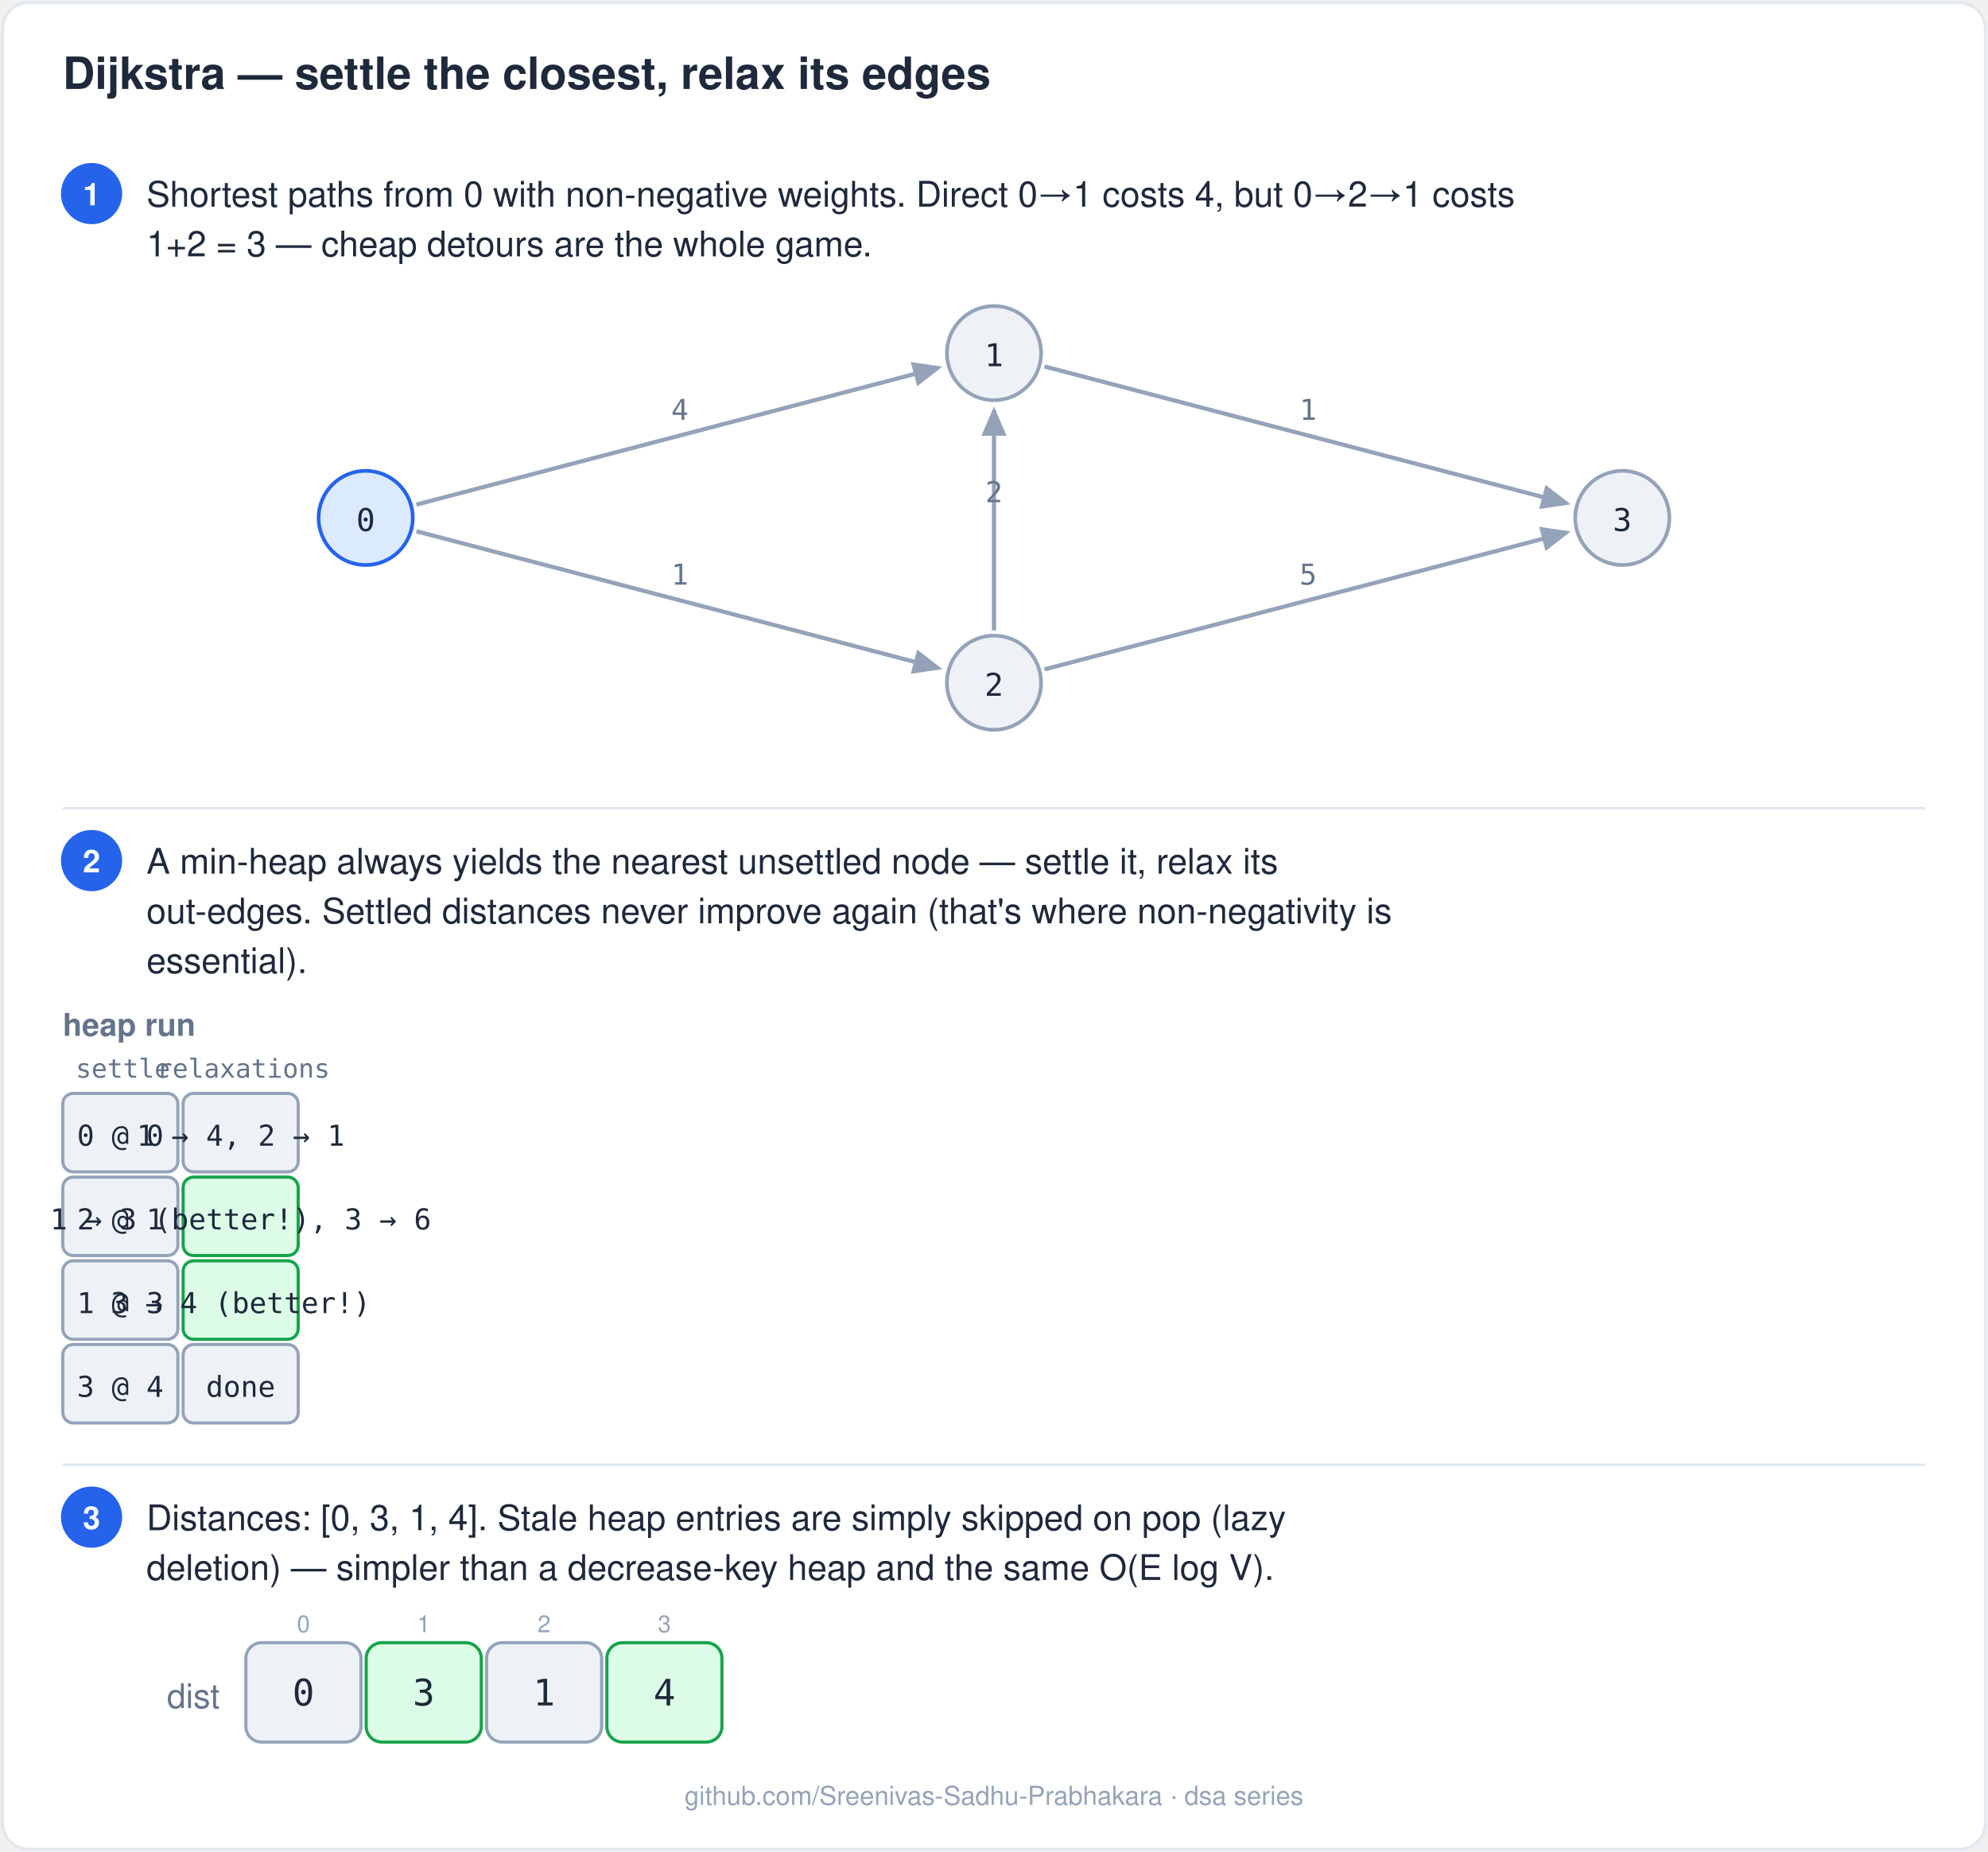
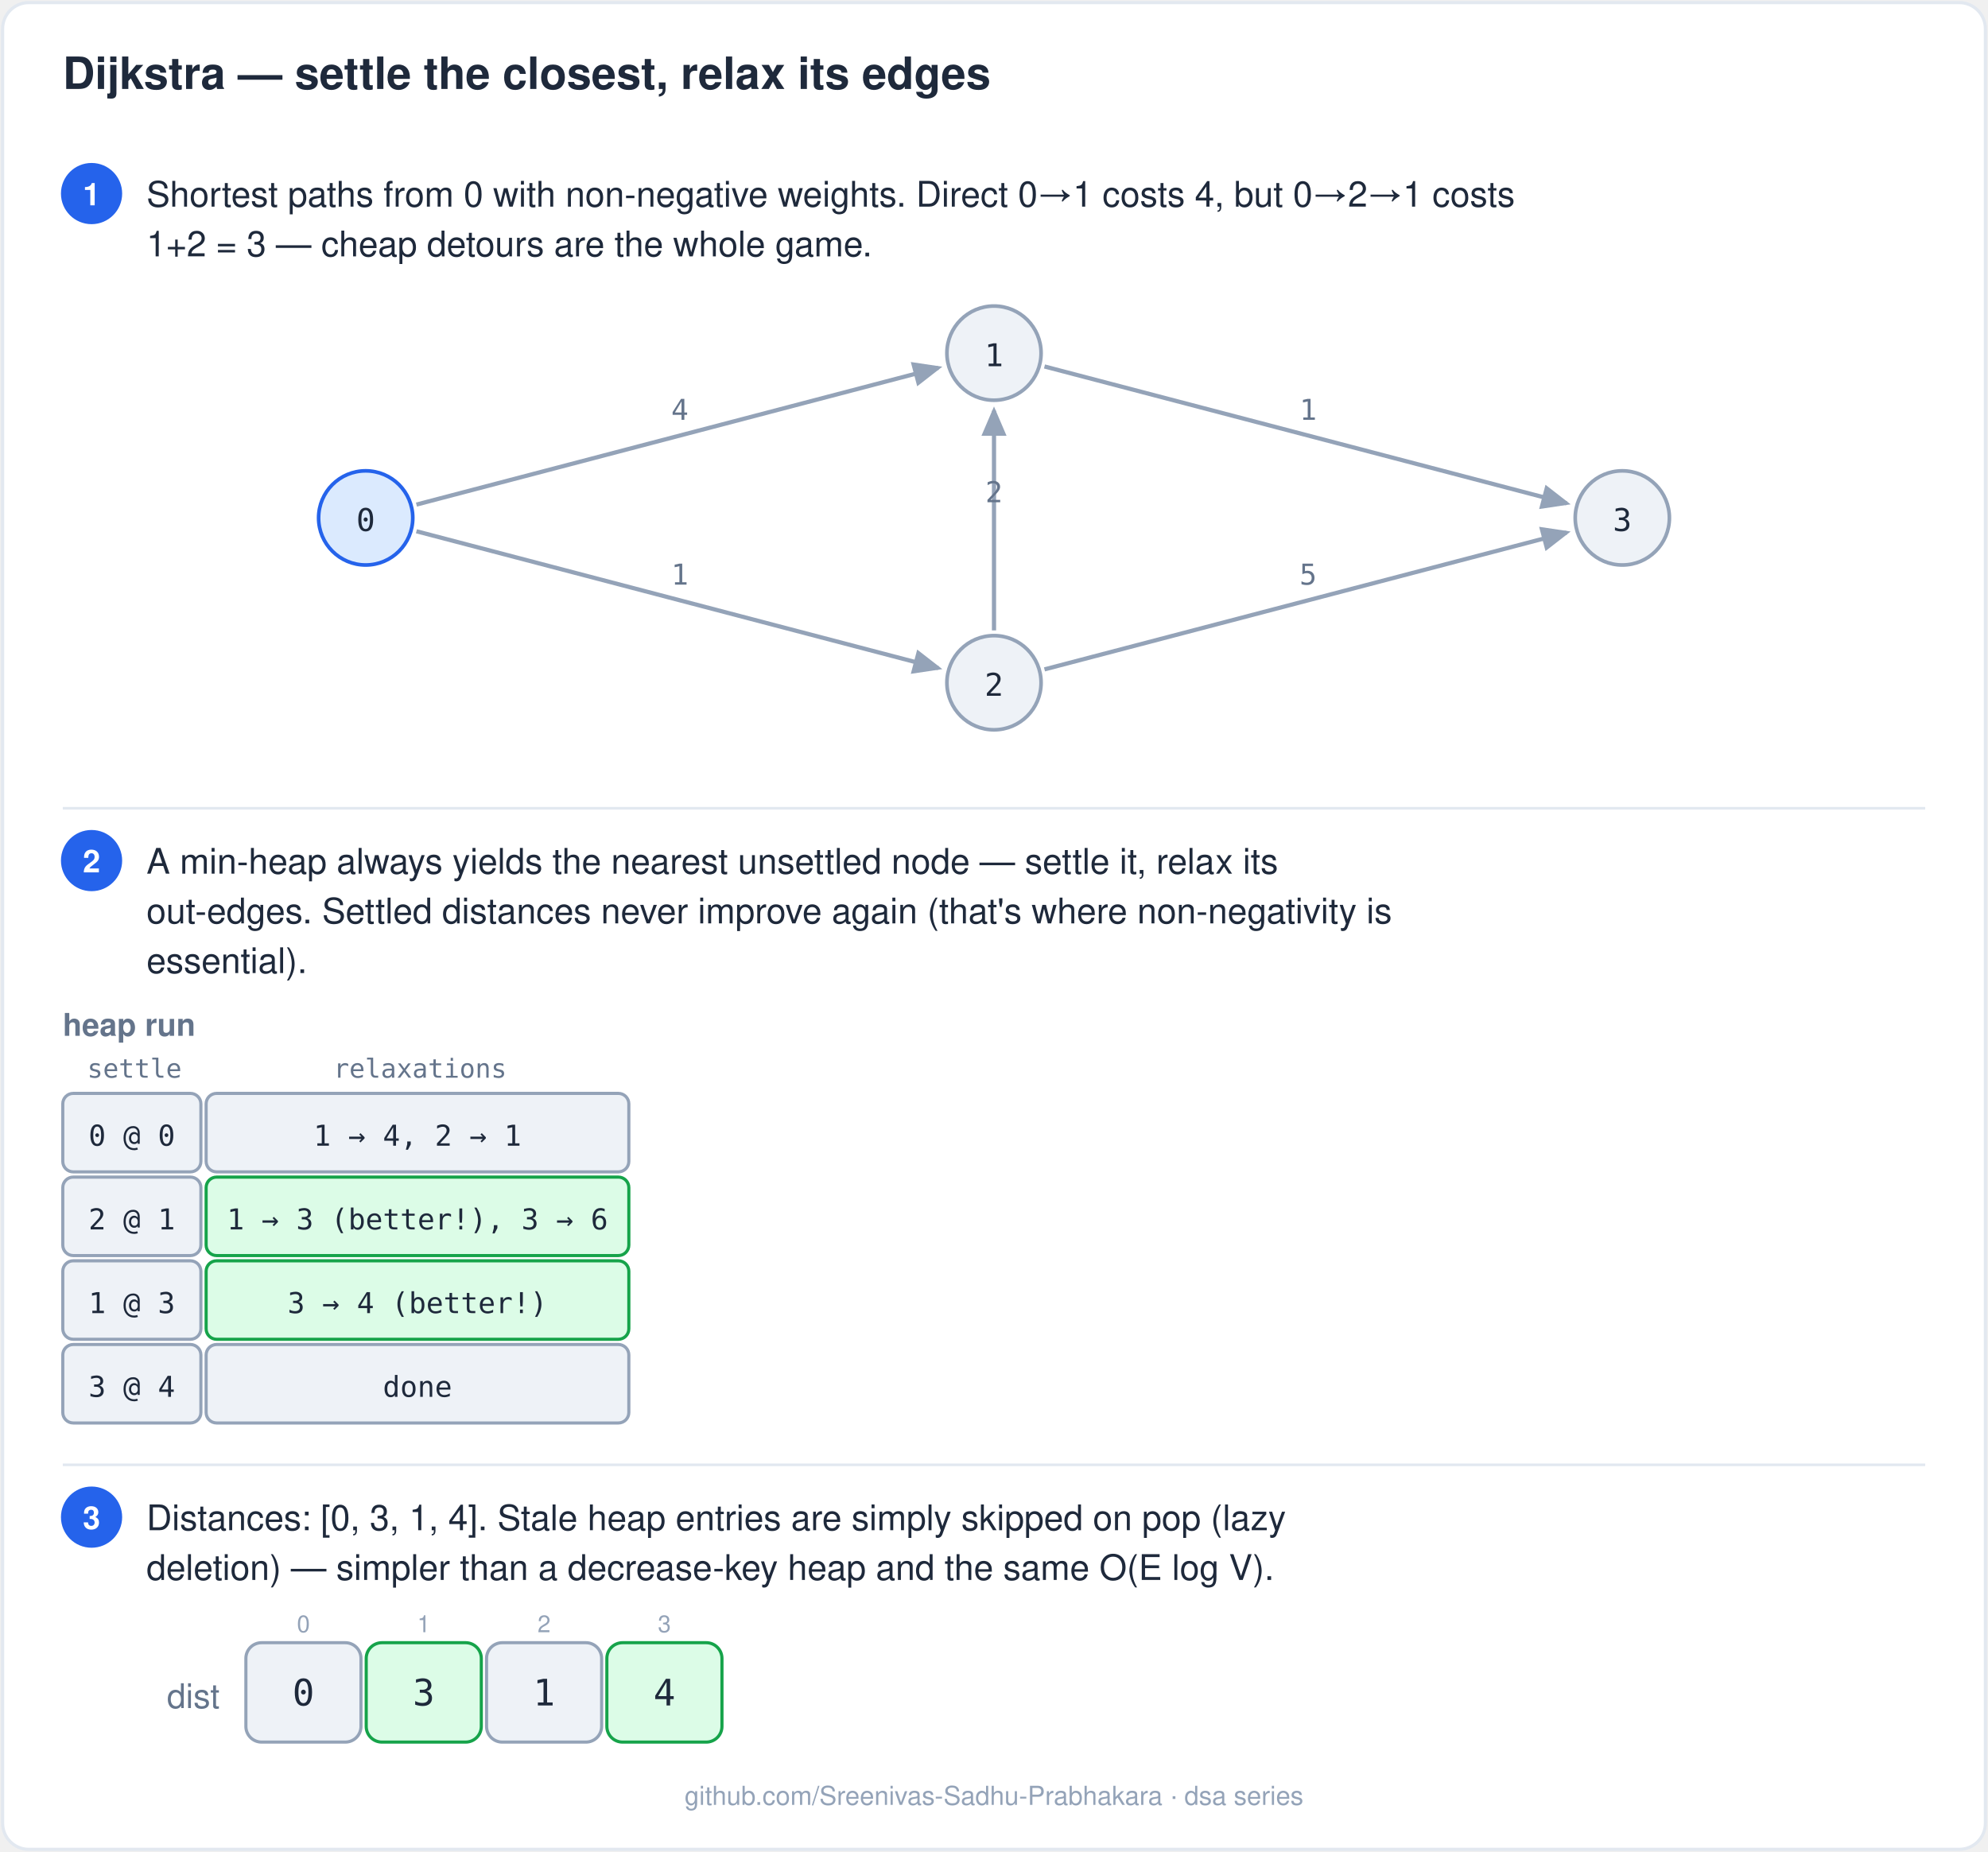
<svg xmlns="http://www.w3.org/2000/svg" width="760" height="708.0" viewBox="0 0 760 708.0" role="img" aria-label="Step-by-step visual walkthrough">
  <defs>
    <marker id="arr" markerWidth="8" markerHeight="8" refX="6" refY="3" orient="auto">
      <path d="M0,0 L7,3 L0,6 z" fill="context-stroke" />
    </marker>
  </defs>
  <rect x="1.0" y="1.0" width="758.0" height="706.0" rx="10" fill="#ffffff" stroke="#e2e8f0" stroke-width="1.2" />
  <text x="24.0" y="34.0" font-family="-apple-system,Segoe UI,Helvetica,Arial,sans-serif" font-size="17" fill="#1e293b" text-anchor="start" font-weight="600">Dijkstra — settle the closest, relax its edges</text>
  <circle cx="35.0" cy="74.0" r="11" fill="#2563eb" stroke="#2563eb" stroke-width="1.4" />
  <text x="35.0" y="78.5" font-family="-apple-system,Segoe UI,Helvetica,Arial,sans-serif" font-size="12" fill="#ffffff" text-anchor="middle" font-weight="600">1</text>
  <text x="56.0" y="79.0" font-family="-apple-system,Segoe UI,Helvetica,Arial,sans-serif" font-size="13.5" fill="#1e293b" text-anchor="start">Shortest paths from 0 with non-negative weights. Direct 0→1 costs 4, but 0→2→1 costs</text>
  <text x="56.0" y="98.0" font-family="-apple-system,Segoe UI,Helvetica,Arial,sans-serif" font-size="13.5" fill="#1e293b" text-anchor="start">1+2 = 3 — cheap detours are the whole game.</text>
  <line x1="159.2" y1="192.9" x2="358.7" y2="140.6" stroke="#94a3b8" stroke-width="1.6" marker-end="url(#arr)" />
  <text x="259.9" y="160.5" font-family="ui-monospace,Menlo,monospace" font-size="11" fill="#64748b" text-anchor="middle">4</text>
  <line x1="159.2" y1="203.1" x2="358.7" y2="255.4" stroke="#94a3b8" stroke-width="1.6" marker-end="url(#arr)" />
  <text x="259.9" y="223.5" font-family="ui-monospace,Menlo,monospace" font-size="11" fill="#64748b" text-anchor="middle">1</text>
  <line x1="380.0" y1="241.0" x2="380.0" y2="157.0" stroke="#94a3b8" stroke-width="1.6" marker-end="url(#arr)" />
  <text x="380.0" y="192.0" font-family="ui-monospace,Menlo,monospace" font-size="11" fill="#64748b" text-anchor="middle">2</text>
  <line x1="399.3" y1="140.1" x2="598.9" y2="192.4" stroke="#94a3b8" stroke-width="1.6" marker-end="url(#arr)" />
  <text x="500.1" y="160.5" font-family="ui-monospace,Menlo,monospace" font-size="11" fill="#64748b" text-anchor="middle">1</text>
  <line x1="399.3" y1="255.9" x2="598.9" y2="203.6" stroke="#94a3b8" stroke-width="1.6" marker-end="url(#arr)" />
  <text x="500.1" y="223.5" font-family="ui-monospace,Menlo,monospace" font-size="11" fill="#64748b" text-anchor="middle">5</text>
  <circle cx="139.8" cy="198.0" r="18" fill="#dbeafe" stroke="#2563eb" stroke-width="1.4" />
  <text x="139.8" y="203.0" font-family="ui-monospace,Menlo,monospace" font-size="12" fill="#1e293b" text-anchor="middle">0</text>
  <circle cx="380.0" cy="135.0" r="18" fill="#eef2f7" stroke="#94a3b8" stroke-width="1.4" />
  <text x="380.0" y="140.0" font-family="ui-monospace,Menlo,monospace" font-size="12" fill="#1e293b" text-anchor="middle">1</text>
  <circle cx="380.0" cy="261.0" r="18" fill="#eef2f7" stroke="#94a3b8" stroke-width="1.4" />
  <text x="380.0" y="266.0" font-family="ui-monospace,Menlo,monospace" font-size="12" fill="#1e293b" text-anchor="middle">2</text>
  <circle cx="620.2" cy="198.0" r="18" fill="#eef2f7" stroke="#94a3b8" stroke-width="1.4" />
  <text x="620.2" y="203.0" font-family="ui-monospace,Menlo,monospace" font-size="12" fill="#1e293b" text-anchor="middle">3</text>
  <line x1="24.0" y1="309.0" x2="736.0" y2="309.0" stroke="#e2e8f0" stroke-width="1" />
  <circle cx="35.0" cy="329.0" r="11" fill="#2563eb" stroke="#2563eb" stroke-width="1.4" />
  <text x="35.0" y="333.5" font-family="-apple-system,Segoe UI,Helvetica,Arial,sans-serif" font-size="12" fill="#ffffff" text-anchor="middle" font-weight="600">2</text>
  <text x="56.0" y="334.0" font-family="-apple-system,Segoe UI,Helvetica,Arial,sans-serif" font-size="13.5" fill="#1e293b" text-anchor="start">A min-heap always yields the nearest unsettled node — settle it, relax its</text>
  <text x="56.0" y="353.0" font-family="-apple-system,Segoe UI,Helvetica,Arial,sans-serif" font-size="13.5" fill="#1e293b" text-anchor="start">out-edges. Settled distances never improve again (that's where non-negativity is</text>
  <text x="56.0" y="372.0" font-family="-apple-system,Segoe UI,Helvetica,Arial,sans-serif" font-size="13.5" fill="#1e293b" text-anchor="start">essential).</text>
  <text x="24.0" y="396.0" font-family="-apple-system,Segoe UI,Helvetica,Arial,sans-serif" font-size="12" fill="#64748b" text-anchor="start" font-weight="600">heap run</text>
-   <text x="47.0" y="412.0" font-family="ui-monospace,Menlo,monospace" font-size="10" fill="#64748b" text-anchor="middle">settle</text>
-   <text x="93.0" y="412.0" font-family="ui-monospace,Menlo,monospace" font-size="10" fill="#64748b" text-anchor="middle">relaxations</text>
-   <rect x="24.0" y="418.0" width="44.0" height="30.0" rx="4" fill="#eef2f7" stroke="#94a3b8" stroke-width="1.2" />
-   <text x="46.0" y="438.0" font-family="ui-monospace,Menlo,monospace" font-size="11" fill="#1e293b" text-anchor="middle">0 @ 0</text>
-   <rect x="70.0" y="418.0" width="44.0" height="30.0" rx="4" fill="#eef2f7" stroke="#94a3b8" stroke-width="1.2" />
-   <text x="92.0" y="438.0" font-family="ui-monospace,Menlo,monospace" font-size="11" fill="#1e293b" text-anchor="middle">1 → 4, 2 → 1</text>
-   <rect x="24.0" y="450.0" width="44.0" height="30.0" rx="4" fill="#eef2f7" stroke="#94a3b8" stroke-width="1.2" />
-   <text x="46.0" y="470.0" font-family="ui-monospace,Menlo,monospace" font-size="11" fill="#1e293b" text-anchor="middle">2 @ 1</text>
-   <rect x="70.0" y="450.0" width="44.0" height="30.0" rx="4" fill="#dcfce7" stroke="#16a34a" stroke-width="1.2" />
-   <text x="92.0" y="470.0" font-family="ui-monospace,Menlo,monospace" font-size="11" fill="#1e293b" text-anchor="middle">1 → 3 (better!), 3 → 6</text>
-   <rect x="24.0" y="482.0" width="44.0" height="30.0" rx="4" fill="#eef2f7" stroke="#94a3b8" stroke-width="1.2" />
-   <text x="46.0" y="502.0" font-family="ui-monospace,Menlo,monospace" font-size="11" fill="#1e293b" text-anchor="middle">1 @ 3</text>
-   <rect x="70.0" y="482.0" width="44.0" height="30.0" rx="4" fill="#dcfce7" stroke="#16a34a" stroke-width="1.2" />
-   <text x="92.0" y="502.0" font-family="ui-monospace,Menlo,monospace" font-size="11" fill="#1e293b" text-anchor="middle">3 → 4 (better!)</text>
-   <rect x="24.0" y="514.0" width="44.0" height="30.0" rx="4" fill="#eef2f7" stroke="#94a3b8" stroke-width="1.2" />
-   <text x="46.0" y="534.0" font-family="ui-monospace,Menlo,monospace" font-size="11" fill="#1e293b" text-anchor="middle">3 @ 4</text>
-   <rect x="70.0" y="514.0" width="44.0" height="30.0" rx="4" fill="#eef2f7" stroke="#94a3b8" stroke-width="1.2" />
-   <text x="92.0" y="534.0" font-family="ui-monospace,Menlo,monospace" font-size="11" fill="#1e293b" text-anchor="middle">done</text>
+   <text x="51.4" y="412.0" font-family="ui-monospace,Menlo,monospace" font-size="10" fill="#64748b" text-anchor="middle">settle</text>
+   <text x="160.6" y="412.0" font-family="ui-monospace,Menlo,monospace" font-size="10" fill="#64748b" text-anchor="middle">relaxations</text>
+   <rect x="24.0" y="418.0" width="52.8" height="30.0" rx="4" fill="#eef2f7" stroke="#94a3b8" stroke-width="1.2" />
+   <text x="50.4" y="438.0" font-family="ui-monospace,Menlo,monospace" font-size="11" fill="#1e293b" text-anchor="middle">0 @ 0</text>
+   <rect x="78.8" y="418.0" width="161.6" height="30.0" rx="4" fill="#eef2f7" stroke="#94a3b8" stroke-width="1.2" />
+   <text x="159.6" y="438.0" font-family="ui-monospace,Menlo,monospace" font-size="11" fill="#1e293b" text-anchor="middle">1 → 4, 2 → 1</text>
+   <rect x="24.0" y="450.0" width="52.8" height="30.0" rx="4" fill="#eef2f7" stroke="#94a3b8" stroke-width="1.2" />
+   <text x="50.4" y="470.0" font-family="ui-monospace,Menlo,monospace" font-size="11" fill="#1e293b" text-anchor="middle">2 @ 1</text>
+   <rect x="78.8" y="450.0" width="161.6" height="30.0" rx="4" fill="#dcfce7" stroke="#16a34a" stroke-width="1.2" />
+   <text x="159.6" y="470.0" font-family="ui-monospace,Menlo,monospace" font-size="11" fill="#1e293b" text-anchor="middle">1 → 3 (better!), 3 → 6</text>
+   <rect x="24.0" y="482.0" width="52.8" height="30.0" rx="4" fill="#eef2f7" stroke="#94a3b8" stroke-width="1.2" />
+   <text x="50.4" y="502.0" font-family="ui-monospace,Menlo,monospace" font-size="11" fill="#1e293b" text-anchor="middle">1 @ 3</text>
+   <rect x="78.8" y="482.0" width="161.6" height="30.0" rx="4" fill="#dcfce7" stroke="#16a34a" stroke-width="1.2" />
+   <text x="159.6" y="502.0" font-family="ui-monospace,Menlo,monospace" font-size="11" fill="#1e293b" text-anchor="middle">3 → 4 (better!)</text>
+   <rect x="24.0" y="514.0" width="52.8" height="30.0" rx="4" fill="#eef2f7" stroke="#94a3b8" stroke-width="1.2" />
+   <text x="50.4" y="534.0" font-family="ui-monospace,Menlo,monospace" font-size="11" fill="#1e293b" text-anchor="middle">3 @ 4</text>
+   <rect x="78.8" y="514.0" width="161.6" height="30.0" rx="4" fill="#eef2f7" stroke="#94a3b8" stroke-width="1.2" />
+   <text x="159.6" y="534.0" font-family="ui-monospace,Menlo,monospace" font-size="11" fill="#1e293b" text-anchor="middle">done</text>
  <line x1="24.0" y1="560.0" x2="736.0" y2="560.0" stroke="#e2e8f0" stroke-width="1" />
  <circle cx="35.0" cy="580.0" r="11" fill="#2563eb" stroke="#2563eb" stroke-width="1.4" />
  <text x="35.0" y="584.5" font-family="-apple-system,Segoe UI,Helvetica,Arial,sans-serif" font-size="12" fill="#ffffff" text-anchor="middle" font-weight="600">3</text>
  <text x="56.0" y="585.0" font-family="-apple-system,Segoe UI,Helvetica,Arial,sans-serif" font-size="13.5" fill="#1e293b" text-anchor="start">Distances: [0, 3, 1, 4]. Stale heap entries are simply skipped on pop (lazy</text>
  <text x="56.0" y="604.0" font-family="-apple-system,Segoe UI,Helvetica,Arial,sans-serif" font-size="13.5" fill="#1e293b" text-anchor="start">deletion) — simpler than a decrease-key heap and the same O(E log V).</text>
  <text x="84.0" y="653.0" font-family="-apple-system,Segoe UI,Helvetica,Arial,sans-serif" font-size="13" fill="#64748b" text-anchor="end">dist</text>
  <rect x="94.0" y="628.0" width="44.0" height="38.0" rx="6" fill="#eef2f7" stroke="#94a3b8" stroke-width="1.2" />
  <text x="116.0" y="652.0" font-family="ui-monospace,Menlo,monospace" font-size="14" fill="#1e293b" text-anchor="middle">0</text>
  <text x="116.0" y="624.0" font-family="-apple-system,Segoe UI,Helvetica,Arial,sans-serif" font-size="9" fill="#94a3b8" text-anchor="middle">0</text>
  <rect x="140.0" y="628.0" width="44.0" height="38.0" rx="6" fill="#dcfce7" stroke="#16a34a" stroke-width="1.2" />
  <text x="162.0" y="652.0" font-family="ui-monospace,Menlo,monospace" font-size="14" fill="#1e293b" text-anchor="middle">3</text>
  <text x="162.0" y="624.0" font-family="-apple-system,Segoe UI,Helvetica,Arial,sans-serif" font-size="9" fill="#94a3b8" text-anchor="middle">1</text>
  <rect x="186.0" y="628.0" width="44.0" height="38.0" rx="6" fill="#eef2f7" stroke="#94a3b8" stroke-width="1.2" />
  <text x="208.0" y="652.0" font-family="ui-monospace,Menlo,monospace" font-size="14" fill="#1e293b" text-anchor="middle">1</text>
  <text x="208.0" y="624.0" font-family="-apple-system,Segoe UI,Helvetica,Arial,sans-serif" font-size="9" fill="#94a3b8" text-anchor="middle">2</text>
  <rect x="232.0" y="628.0" width="44.0" height="38.0" rx="6" fill="#dcfce7" stroke="#16a34a" stroke-width="1.2" />
  <text x="254.0" y="652.0" font-family="ui-monospace,Menlo,monospace" font-size="14" fill="#1e293b" text-anchor="middle">4</text>
  <text x="254.0" y="624.0" font-family="-apple-system,Segoe UI,Helvetica,Arial,sans-serif" font-size="9" fill="#94a3b8" text-anchor="middle">3</text>
  <text x="380.0" y="690.0" font-family="-apple-system,Segoe UI,Helvetica,Arial,sans-serif" font-size="10" fill="#94a3b8" text-anchor="middle">github.com/Sreenivas-Sadhu-Prabhakara · dsa series</text>
</svg>
